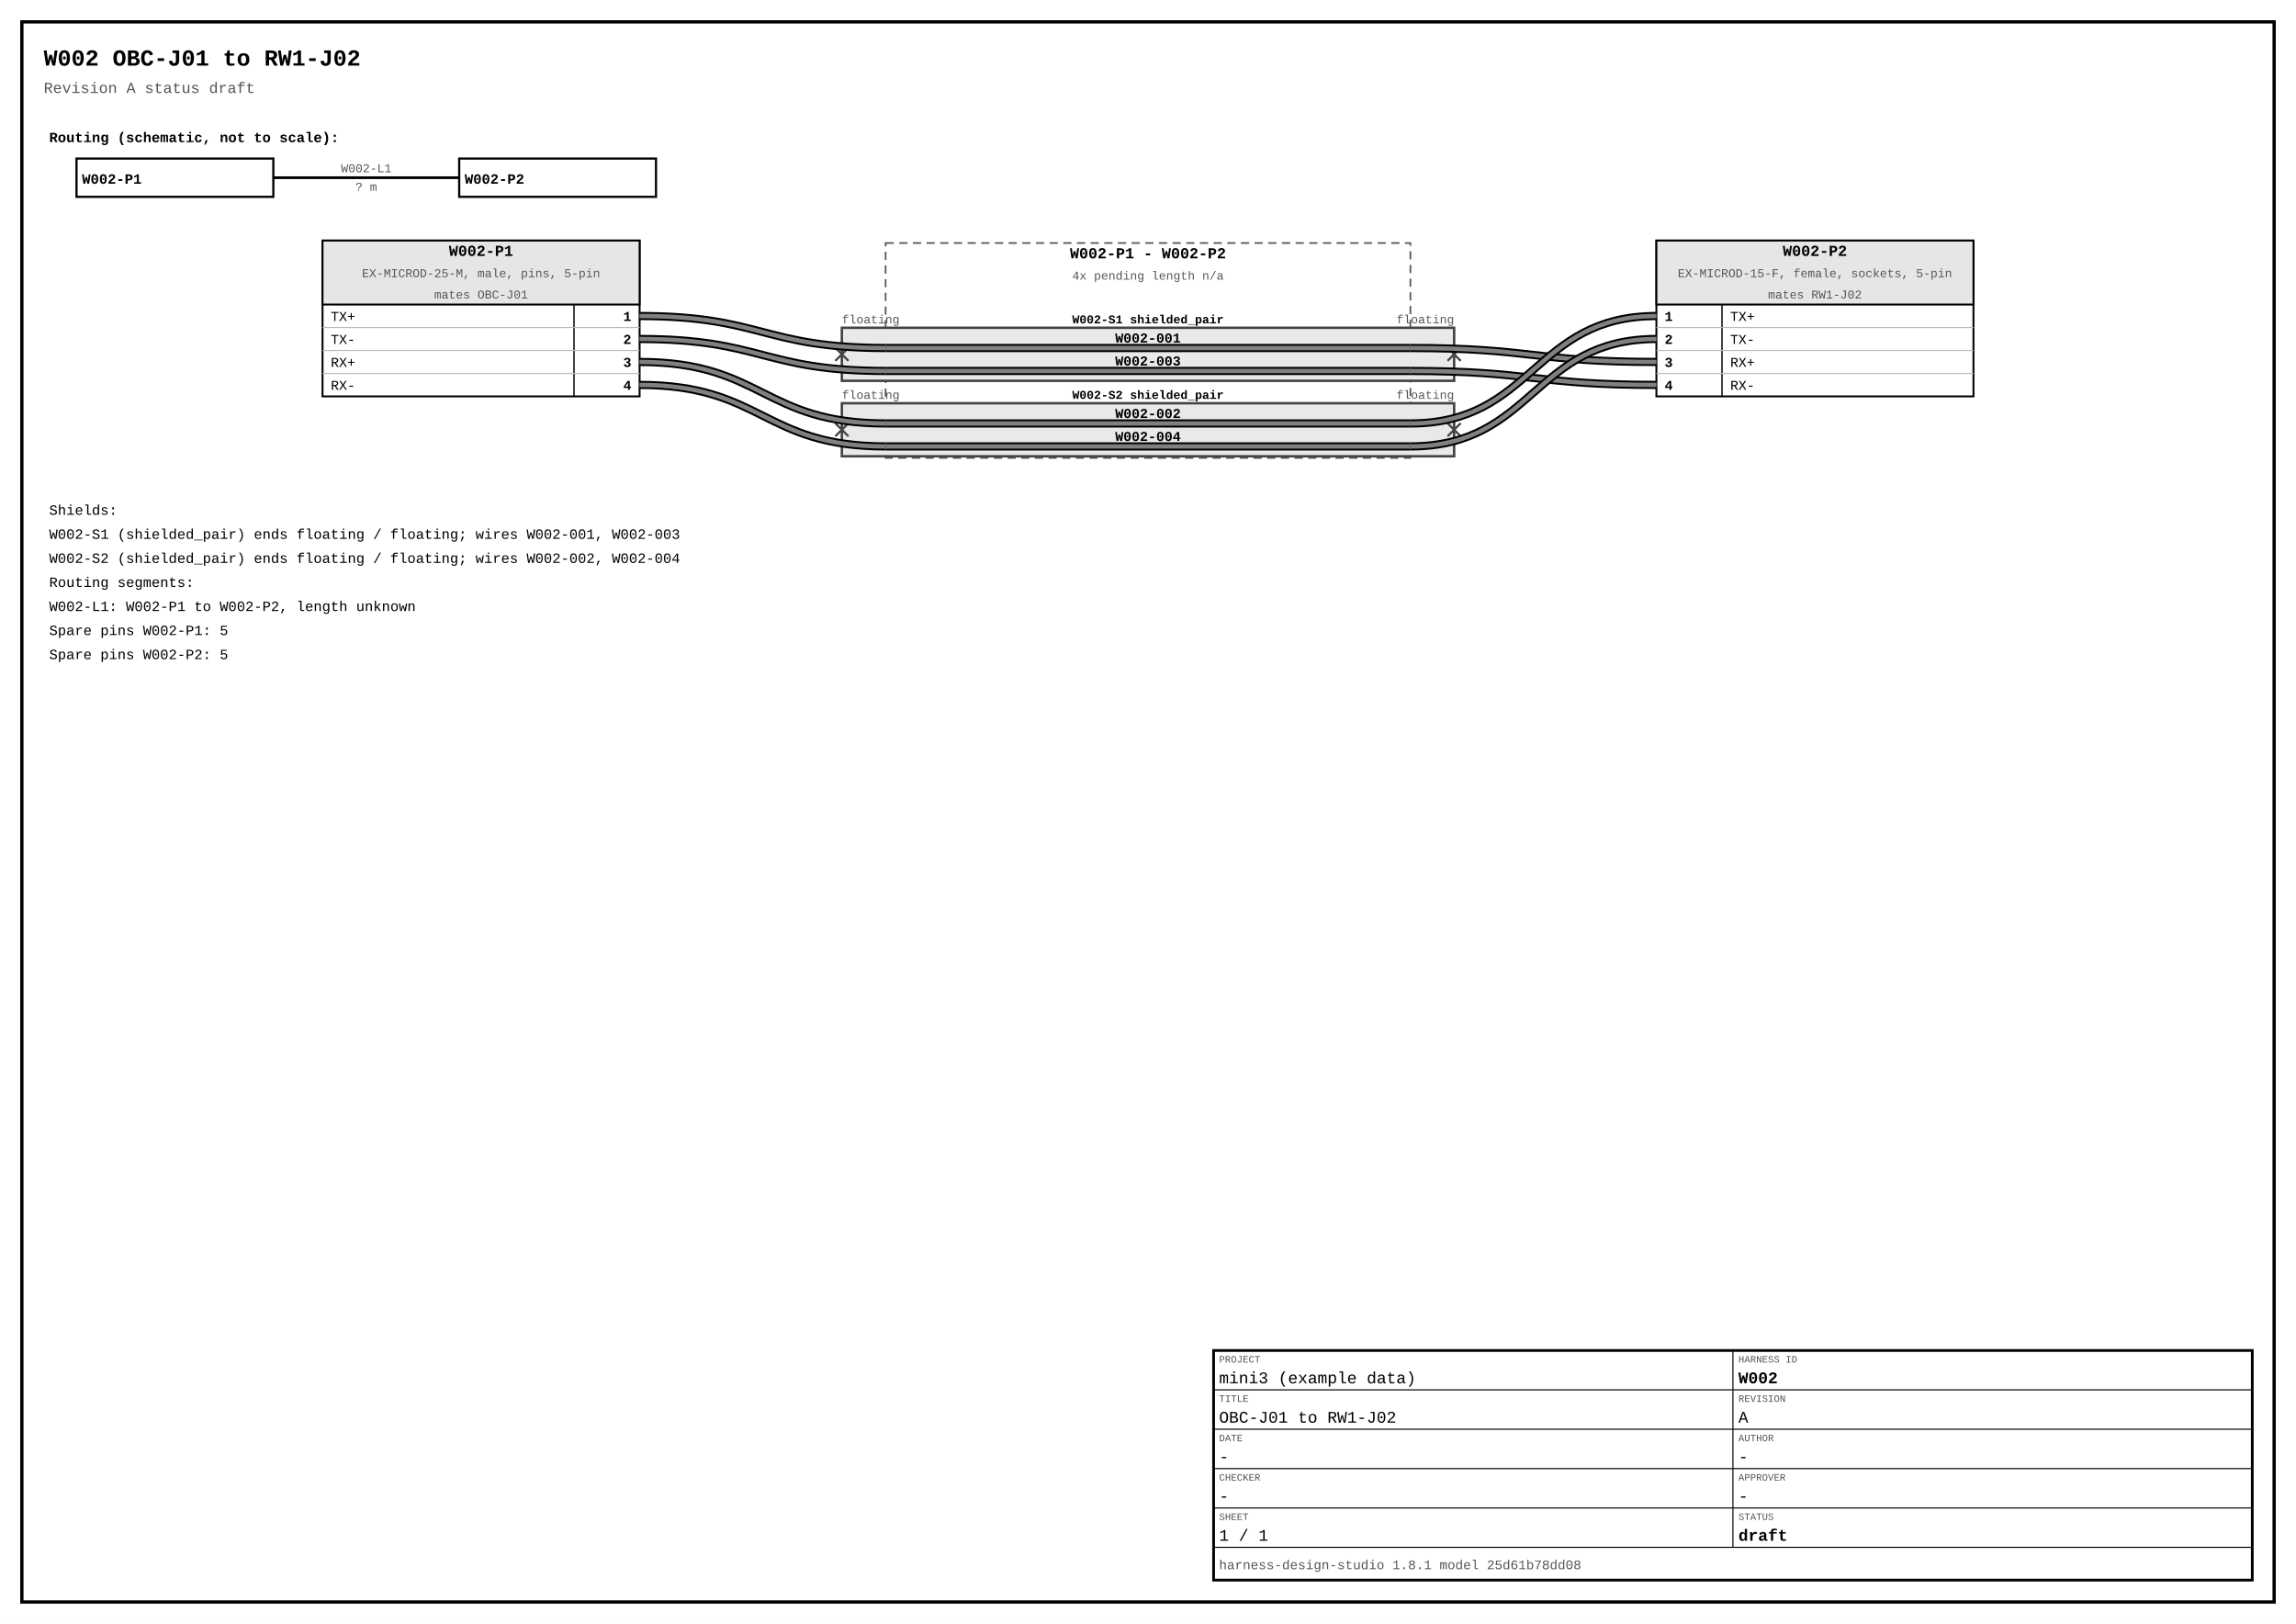
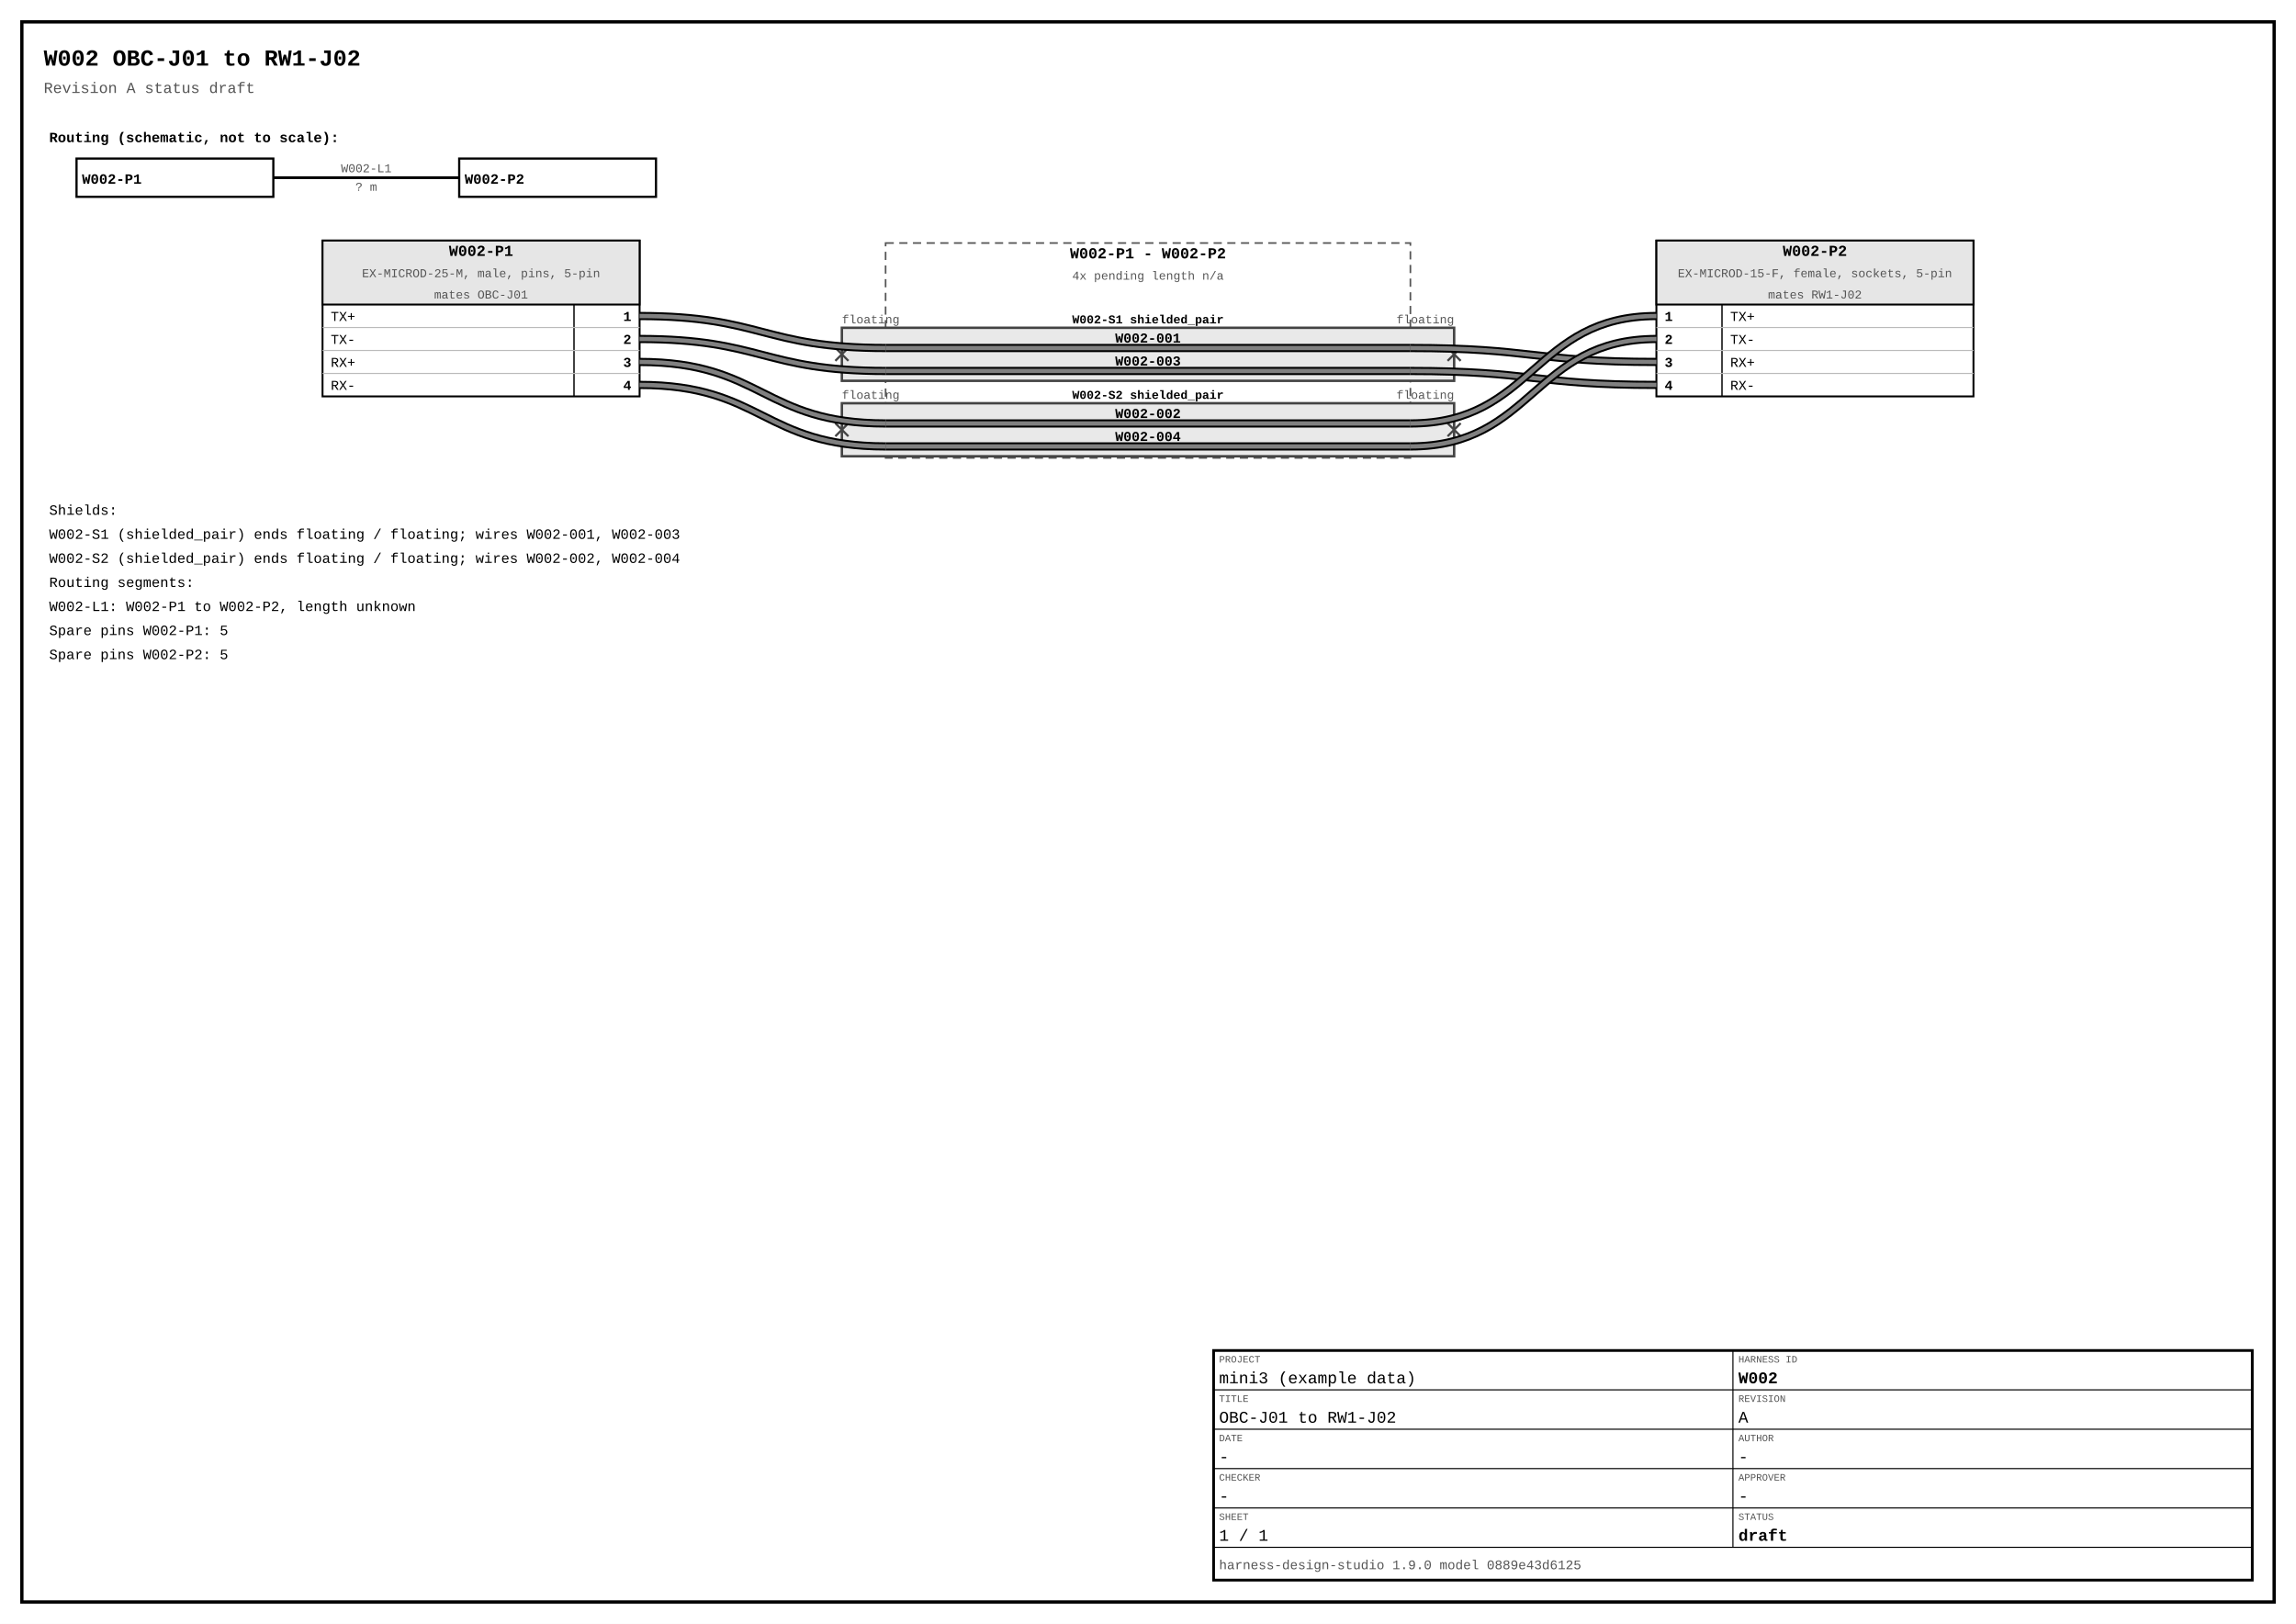
<svg xmlns="http://www.w3.org/2000/svg" width="420mm" height="297mm" viewBox="0 0 420 297" font-family="Courier New, Courier, monospace">
  <rect x="0" y="0" width="420" height="297" fill="#ffffff" />
  <rect x="4" y="4" width="412" height="289" fill="none" stroke="#000000" stroke-width="0.6" />
  <text x="8" y="12" font-size="4.2" font-weight="bold" text-anchor="start" fill="#000000">W002  OBC-J01 to RW1-J02</text>
  <text x="8" y="17" font-size="2.8" text-anchor="start" fill="#555555">Revision A  status draft</text>
  <text x="9" y="26" font-size="2.6" font-weight="bold" text-anchor="start" fill="#000000">Routing (schematic, not to scale):</text>
  <line x1="50" y1="32.5" x2="84" y2="32.5" stroke="#000000" stroke-width="0.5" />
  <text x="67" y="31.5" font-size="2.2" text-anchor="middle" fill="#555555">W002-L1</text>
  <text x="67" y="34.9" font-size="2.2" text-anchor="middle" fill="#555555">? m</text>
  <rect x="14" y="29" width="36" height="7" fill="#ffffff" stroke="#000000" stroke-width="0.4" />
  <text x="15" y="33.6" font-size="2.6" font-weight="bold" text-anchor="start" fill="#000000">W002-P1</text>
  <rect x="84" y="29" width="36" height="7" fill="#ffffff" stroke="#000000" stroke-width="0.4" />
  <text x="85" y="33.6" font-size="2.6" font-weight="bold" text-anchor="start" fill="#000000">W002-P2</text>
  <rect x="59" y="44" width="58" height="28.5" fill="#ffffff" stroke="#000000" stroke-width="0.35" />
  <rect x="59" y="44" width="58" height="11.7" fill="#e6e6e6" stroke="#000000" stroke-width="0.35" />
  <text x="88" y="46.8" font-size="2.8" font-weight="bold" text-anchor="middle" fill="#000000">W002-P1</text>
  <text x="88" y="50.7" font-size="2.2" text-anchor="middle" fill="#555555">EX-MICROD-25-M, male, pins, 5-pin</text>
  <text x="88" y="54.6" font-size="2.2" text-anchor="middle" fill="#555555">mates OBC-J01</text>
  <line x1="105" y1="55.7" x2="105" y2="72.5" stroke="#000000" stroke-width="0.25" />
  <line x1="59" y1="59.9" x2="117" y2="59.9" stroke="#bbbbbb" stroke-width="0.2" />
  <text x="60.5" y="58.7" font-size="2.5" text-anchor="start" fill="#000000" data-ref="sig/W002-P1/1">TX+</text>
  <text x="115.5" y="58.7" font-size="2.5" font-weight="bold" text-anchor="end" fill="#000000" data-ref="pin/W002-P1/1">1</text>
  <line x1="59" y1="64.1" x2="117" y2="64.1" stroke="#bbbbbb" stroke-width="0.2" />
  <text x="60.5" y="62.9" font-size="2.5" text-anchor="start" fill="#000000" data-ref="sig/W002-P1/2">TX-</text>
  <text x="115.5" y="62.9" font-size="2.5" font-weight="bold" text-anchor="end" fill="#000000" data-ref="pin/W002-P1/2">2</text>
  <line x1="59" y1="68.3" x2="117" y2="68.3" stroke="#bbbbbb" stroke-width="0.2" />
  <text x="60.5" y="67.1" font-size="2.5" text-anchor="start" fill="#000000" data-ref="sig/W002-P1/3">RX+</text>
  <text x="115.5" y="67.1" font-size="2.5" font-weight="bold" text-anchor="end" fill="#000000" data-ref="pin/W002-P1/3">3</text>
  <text x="60.5" y="71.3" font-size="2.5" text-anchor="start" fill="#000000" data-ref="sig/W002-P1/4">RX-</text>
  <text x="115.5" y="71.3" font-size="2.5" font-weight="bold" text-anchor="end" fill="#000000" data-ref="pin/W002-P1/4">4</text>
  <rect x="303" y="44" width="58" height="28.5" fill="#ffffff" stroke="#000000" stroke-width="0.35" />
  <rect x="303" y="44" width="58" height="11.7" fill="#e6e6e6" stroke="#000000" stroke-width="0.35" />
  <text x="332" y="46.8" font-size="2.8" font-weight="bold" text-anchor="middle" fill="#000000">W002-P2</text>
  <text x="332" y="50.7" font-size="2.2" text-anchor="middle" fill="#555555">EX-MICROD-15-F, female, sockets, 5-pin</text>
  <text x="332" y="54.6" font-size="2.2" text-anchor="middle" fill="#555555">mates RW1-J02</text>
  <line x1="315" y1="55.7" x2="315" y2="72.5" stroke="#000000" stroke-width="0.25" />
  <line x1="303" y1="59.9" x2="361" y2="59.9" stroke="#bbbbbb" stroke-width="0.2" />
  <text x="304.5" y="58.7" font-size="2.5" font-weight="bold" text-anchor="start" fill="#000000" data-ref="pin/W002-P2/1">1</text>
  <text x="316.5" y="58.7" font-size="2.5" text-anchor="start" fill="#000000" data-ref="sig/W002-P2/1">TX+</text>
  <line x1="303" y1="64.1" x2="361" y2="64.1" stroke="#bbbbbb" stroke-width="0.2" />
  <text x="304.5" y="62.9" font-size="2.5" font-weight="bold" text-anchor="start" fill="#000000" data-ref="pin/W002-P2/2">2</text>
  <text x="316.5" y="62.9" font-size="2.5" text-anchor="start" fill="#000000" data-ref="sig/W002-P2/2">TX-</text>
  <line x1="303" y1="68.3" x2="361" y2="68.3" stroke="#bbbbbb" stroke-width="0.2" />
  <text x="304.5" y="67.1" font-size="2.5" font-weight="bold" text-anchor="start" fill="#000000" data-ref="pin/W002-P2/3">3</text>
  <text x="316.5" y="67.1" font-size="2.5" text-anchor="start" fill="#000000" data-ref="sig/W002-P2/3">RX+</text>
  <text x="304.5" y="71.3" font-size="2.5" font-weight="bold" text-anchor="start" fill="#000000" data-ref="pin/W002-P2/4">4</text>
  <text x="316.5" y="71.3" font-size="2.5" text-anchor="start" fill="#000000" data-ref="sig/W002-P2/4">RX-</text>
  <rect x="162" y="44.45" width="96" height="39.3" fill="none" stroke="#555555" stroke-width="0.3" stroke-dasharray="1.5 1" />
  <text x="210" y="47.25" font-size="2.8" font-weight="bold" text-anchor="middle" fill="#000000">W002-P1 - W002-P2</text>
  <text x="210" y="51.15" font-size="2.2" text-anchor="middle" fill="#555555">4x  pending  length n/a</text>
  <rect x="154" y="59.95" width="112" height="9.7" fill="#e9e9e9" stroke="#444444" stroke-width="0.45" />
  <text x="210" y="59.15" font-size="2.2" font-weight="bold" text-anchor="middle" fill="#000000">W002-S1  shielded_pair</text>
  <text x="154" y="59.15" font-size="2.2" text-anchor="start" fill="#555555">floating</text>
  <text x="266" y="59.15" font-size="2.2" text-anchor="end" fill="#555555">floating</text>
  <line x1="152.8" y1="63.6" x2="155.2" y2="66" stroke="#444444" stroke-width="0.4" />
  <line x1="152.8" y1="66" x2="155.2" y2="63.6" stroke="#444444" stroke-width="0.4" />
  <line x1="264.8" y1="63.6" x2="267.2" y2="66" stroke="#444444" stroke-width="0.4" />
  <line x1="264.8" y1="66" x2="267.2" y2="63.6" stroke="#444444" stroke-width="0.4" />
  <rect x="154" y="73.75" width="112" height="9.7" fill="#e9e9e9" stroke="#444444" stroke-width="0.45" />
  <text x="210" y="72.95" font-size="2.2" font-weight="bold" text-anchor="middle" fill="#000000">W002-S2  shielded_pair</text>
  <text x="154" y="72.95" font-size="2.2" text-anchor="start" fill="#555555">floating</text>
  <text x="266" y="72.95" font-size="2.2" text-anchor="end" fill="#555555">floating</text>
  <line x1="152.8" y1="77.4" x2="155.2" y2="79.8" stroke="#444444" stroke-width="0.4" />
  <line x1="152.8" y1="79.8" x2="155.2" y2="77.4" stroke="#444444" stroke-width="0.4" />
  <line x1="264.8" y1="77.4" x2="267.2" y2="79.8" stroke="#444444" stroke-width="0.4" />
  <line x1="264.8" y1="79.8" x2="267.2" y2="77.4" stroke="#444444" stroke-width="0.4" />
  <path d="M 117 57.8 C 139.5 57.8 139.5 63.65 162 63.65" fill="none" stroke="#000000" stroke-width="1.5" />
  <line x1="162" y1="63.65" x2="258" y2="63.65" stroke="#000000" stroke-width="1.5" />
  <path d="M 258 63.65 C 280.5 63.65 280.5 66.2 303 66.2" fill="none" stroke="#000000" stroke-width="1.5" />
  <path d="M 117 57.8 C 139.5 57.8 139.5 63.65 162 63.65" fill="none" stroke="#808080" stroke-width="0.8" />
  <line x1="162" y1="63.65" x2="258" y2="63.65" stroke="#808080" stroke-width="0.8" />
  <path d="M 258 63.65 C 280.5 63.65 280.5 66.2 303 66.2" fill="none" stroke="#808080" stroke-width="0.8" />
  <text x="210" y="62.65" font-size="2.5" font-weight="bold" text-anchor="middle" fill="#000000">W002-001</text>
  <path d="M 117 62 C 139.5 62 139.5 67.85 162 67.85" fill="none" stroke="#000000" stroke-width="1.5" />
  <line x1="162" y1="67.85" x2="258" y2="67.85" stroke="#000000" stroke-width="1.5" />
  <path d="M 258 67.85 C 280.5 67.85 280.5 70.4 303 70.4" fill="none" stroke="#000000" stroke-width="1.5" />
  <path d="M 117 62 C 139.5 62 139.5 67.85 162 67.85" fill="none" stroke="#808080" stroke-width="0.8" />
  <line x1="162" y1="67.85" x2="258" y2="67.85" stroke="#808080" stroke-width="0.8" />
  <path d="M 258 67.85 C 280.5 67.85 280.5 70.4 303 70.4" fill="none" stroke="#808080" stroke-width="0.8" />
  <text x="210" y="66.85" font-size="2.5" font-weight="bold" text-anchor="middle" fill="#000000">W002-003</text>
  <path d="M 117 66.2 C 139.5 66.2 139.5 77.45 162 77.45" fill="none" stroke="#000000" stroke-width="1.5" />
  <line x1="162" y1="77.45" x2="258" y2="77.45" stroke="#000000" stroke-width="1.5" />
  <path d="M 258 77.45 C 280.5 77.45 280.5 57.8 303 57.8" fill="none" stroke="#000000" stroke-width="1.5" />
  <path d="M 117 66.2 C 139.5 66.2 139.5 77.45 162 77.45" fill="none" stroke="#808080" stroke-width="0.8" />
  <line x1="162" y1="77.45" x2="258" y2="77.45" stroke="#808080" stroke-width="0.8" />
  <path d="M 258 77.45 C 280.5 77.45 280.5 57.8 303 57.8" fill="none" stroke="#808080" stroke-width="0.8" />
  <text x="210" y="76.45" font-size="2.5" font-weight="bold" text-anchor="middle" fill="#000000">W002-002</text>
  <path d="M 117 70.4 C 139.5 70.4 139.5 81.65 162 81.65" fill="none" stroke="#000000" stroke-width="1.5" />
  <line x1="162" y1="81.65" x2="258" y2="81.65" stroke="#000000" stroke-width="1.5" />
  <path d="M 258 81.65 C 280.5 81.65 280.5 62 303 62" fill="none" stroke="#000000" stroke-width="1.5" />
  <path d="M 117 70.4 C 139.5 70.4 139.5 81.65 162 81.65" fill="none" stroke="#808080" stroke-width="0.8" />
  <line x1="162" y1="81.65" x2="258" y2="81.65" stroke="#808080" stroke-width="0.8" />
  <path d="M 258 81.65 C 280.5 81.65 280.5 62 303 62" fill="none" stroke="#808080" stroke-width="0.8" />
  <text x="210" y="80.65" font-size="2.5" font-weight="bold" text-anchor="middle" fill="#000000">W002-004</text>
  <text x="9" y="94.15" font-size="2.6" text-anchor="start" fill="#000000">Shields:</text>
  <text x="9" y="98.55" font-size="2.6" text-anchor="start" fill="#000000">  W002-S1 (shielded_pair) ends floating / floating; wires W002-001, W002-003</text>
  <text x="9" y="102.95" font-size="2.6" text-anchor="start" fill="#000000">  W002-S2 (shielded_pair) ends floating / floating; wires W002-002, W002-004</text>
  <text x="9" y="107.35" font-size="2.6" text-anchor="start" fill="#000000">Routing segments:</text>
  <text x="9" y="111.75" font-size="2.6" text-anchor="start" fill="#000000">  W002-L1: W002-P1 to W002-P2, length unknown</text>
  <text x="9" y="116.15" font-size="2.6" text-anchor="start" fill="#000000">Spare pins W002-P1: 5</text>
  <text x="9" y="120.55" font-size="2.6" text-anchor="start" fill="#000000">Spare pins W002-P2: 5</text>
  <rect x="222" y="247" width="190" height="42" fill="none" stroke="#000000" stroke-width="0.5" />
  <line x1="222" y1="247" x2="317" y2="247" stroke="#000000" stroke-width="0.2" />
  <text x="223" y="249.2" font-size="1.8" text-anchor="start" fill="#555555">PROJECT</text>
  <text x="223" y="253" font-size="3" text-anchor="start" fill="#000000">mini3 (example data)</text>
  <line x1="317" y1="247" x2="412" y2="247" stroke="#000000" stroke-width="0.2" />
  <text x="318" y="249.2" font-size="1.8" text-anchor="start" fill="#555555">HARNESS ID</text>
  <text x="318" y="253" font-size="3" font-weight="bold" text-anchor="start" fill="#000000">W002</text>
  <line x1="222" y1="254.2" x2="317" y2="254.2" stroke="#000000" stroke-width="0.2" />
  <text x="223" y="256.4" font-size="1.8" text-anchor="start" fill="#555555">TITLE</text>
  <text x="223" y="260.2" font-size="3" text-anchor="start" fill="#000000">OBC-J01 to RW1-J02</text>
  <line x1="317" y1="254.2" x2="412" y2="254.2" stroke="#000000" stroke-width="0.2" />
  <text x="318" y="256.4" font-size="1.8" text-anchor="start" fill="#555555">REVISION</text>
  <text x="318" y="260.2" font-size="3" text-anchor="start" fill="#000000">A</text>
  <line x1="222" y1="261.4" x2="317" y2="261.4" stroke="#000000" stroke-width="0.2" />
  <text x="223" y="263.6" font-size="1.8" text-anchor="start" fill="#555555">DATE</text>
  <text x="223" y="267.4" font-size="3" text-anchor="start" fill="#000000">-</text>
  <line x1="317" y1="261.4" x2="412" y2="261.4" stroke="#000000" stroke-width="0.2" />
  <text x="318" y="263.6" font-size="1.8" text-anchor="start" fill="#555555">AUTHOR</text>
  <text x="318" y="267.4" font-size="3" text-anchor="start" fill="#000000">-</text>
  <line x1="222" y1="268.6" x2="317" y2="268.6" stroke="#000000" stroke-width="0.2" />
  <text x="223" y="270.8" font-size="1.8" text-anchor="start" fill="#555555">CHECKER</text>
  <text x="223" y="274.6" font-size="3" text-anchor="start" fill="#000000">-</text>
  <line x1="317" y1="268.6" x2="412" y2="268.6" stroke="#000000" stroke-width="0.2" />
  <text x="318" y="270.8" font-size="1.8" text-anchor="start" fill="#555555">APPROVER</text>
  <text x="318" y="274.6" font-size="3" text-anchor="start" fill="#000000">-</text>
  <line x1="222" y1="275.8" x2="317" y2="275.8" stroke="#000000" stroke-width="0.2" />
  <text x="223" y="278" font-size="1.8" text-anchor="start" fill="#555555">SHEET</text>
  <text x="223" y="281.8" font-size="3" text-anchor="start" fill="#000000">1 / 1</text>
  <line x1="317" y1="275.8" x2="412" y2="275.8" stroke="#000000" stroke-width="0.2" />
  <text x="318" y="278" font-size="1.8" text-anchor="start" fill="#555555">STATUS</text>
  <text x="318" y="281.8" font-size="3" font-weight="bold" text-anchor="start" fill="#000000">draft</text>
  <line x1="317" y1="247" x2="317" y2="283" stroke="#000000" stroke-width="0.2" />
  <line x1="222" y1="283" x2="412" y2="283" stroke="#000000" stroke-width="0.2" />
-   <text x="223" y="287" font-size="2.4" text-anchor="start" fill="#555555">harness-design-studio 1.8.1 model 25d61b78dd08</text>
+   <text x="223" y="287" font-size="2.4" text-anchor="start" fill="#555555">harness-design-studio 1.9.0 model 0889e43d6125</text>
</svg>
